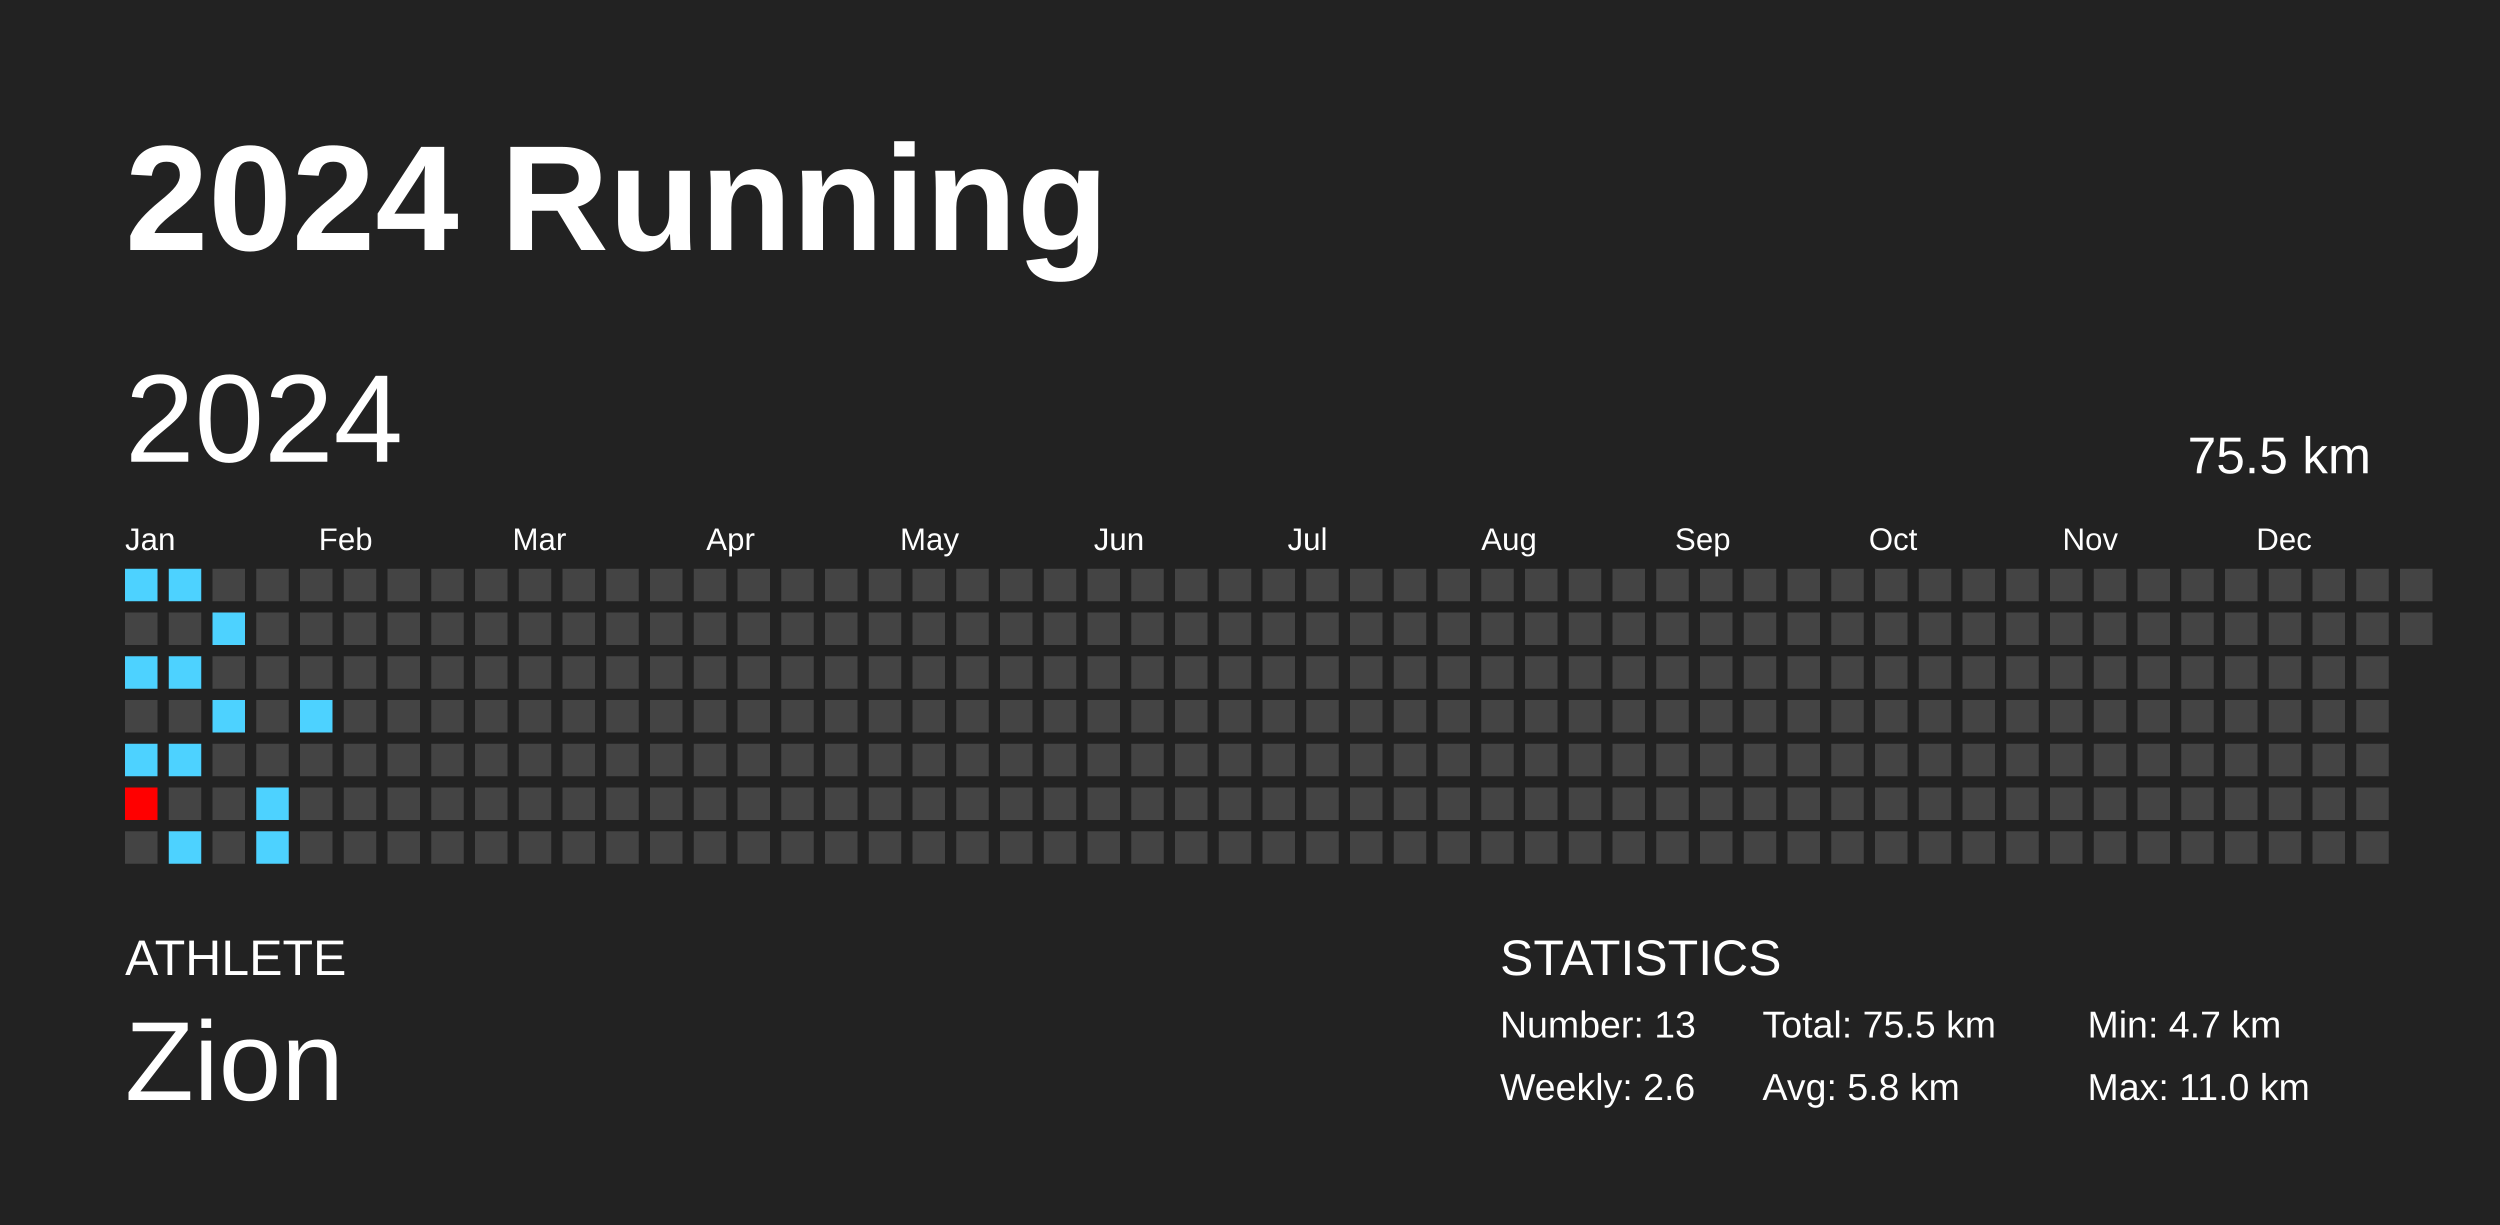
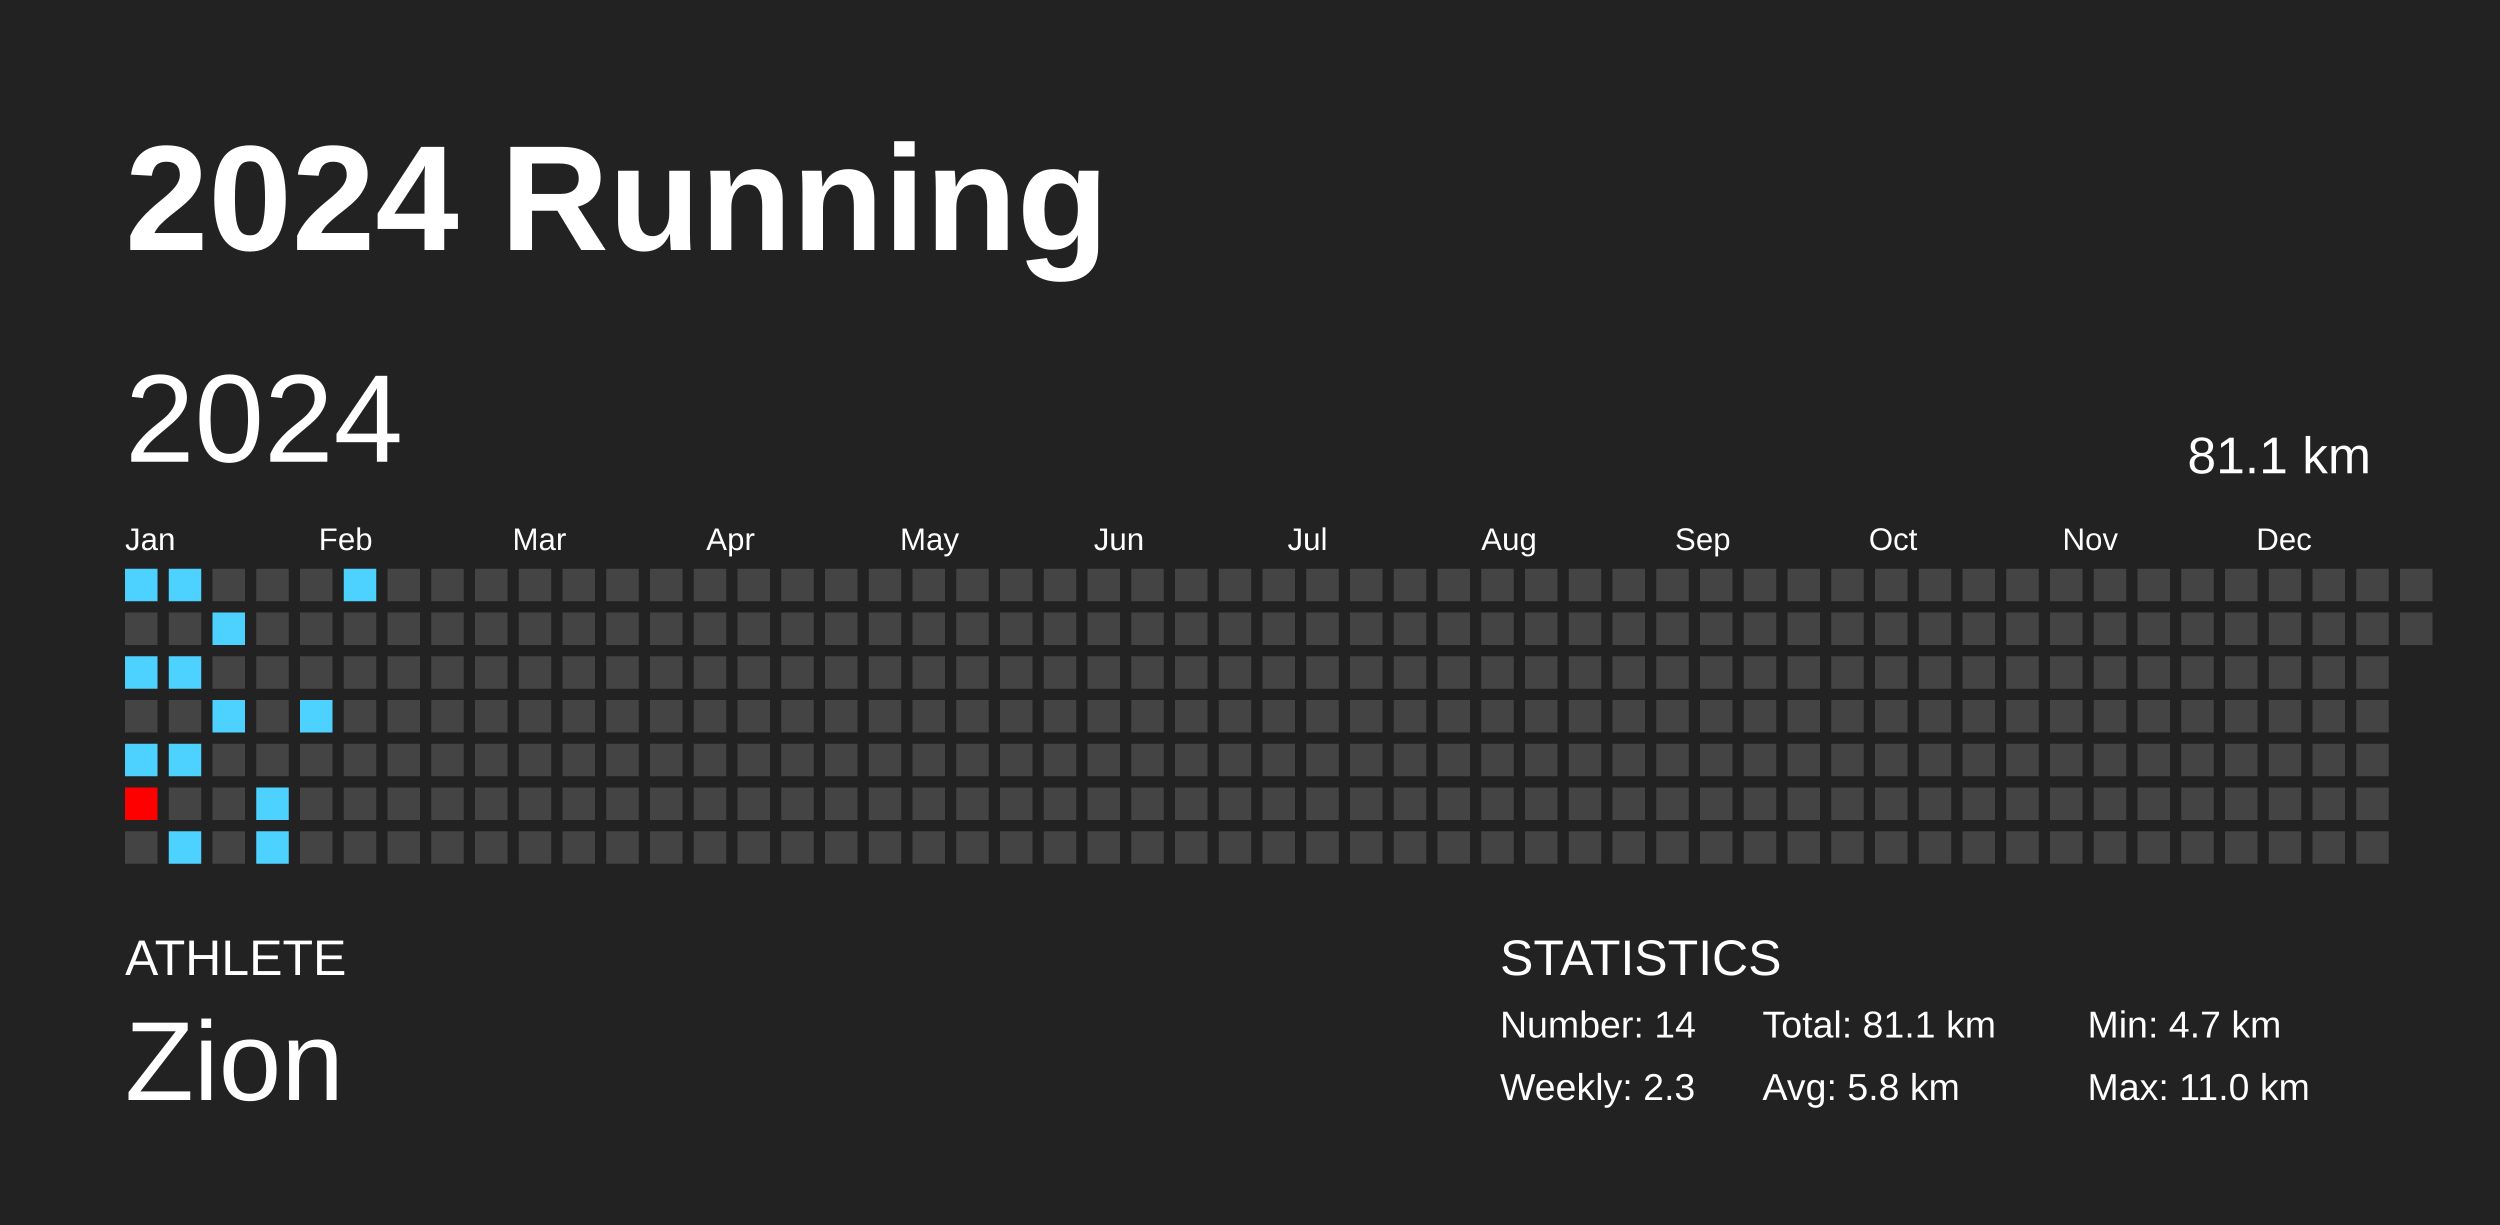
<svg xmlns="http://www.w3.org/2000/svg" baseProfile="full" height="98mm" version="1.1" viewBox="0,0,200,98" width="200mm">
  <defs />
  <rect fill="#222222" height="98" width="200" x="0" y="0" />
  <text fill="#FFFFFF" style="font-size:12px; font-family:Arial; font-weight:bold;" x="10" y="20">2024 Running</text>
  <text fill="#FFFFFF" style="font-size:4px; font-family:Arial" x="10" y="78">ATHLETE</text>
  <text fill="#FFFFFF" style="font-size:9px; font-family:Arial" x="10" y="88">Zion</text>
  <text fill="#FFFFFF" style="font-size:4px; font-family:Arial" x="120" y="78">STATISTICS</text>
-   <text fill="#FFFFFF" style="font-size:3px; font-family:Arial" x="120" y="83">Number: 13</text>
-   <text fill="#FFFFFF" style="font-size:3px; font-family:Arial" x="120" y="88">Weekly: 2.6</text>
-   <text fill="#FFFFFF" style="font-size:3px; font-family:Arial" x="141" y="83">Total: 75.5 km</text>
+   <text fill="#FFFFFF" style="font-size:3px; font-family:Arial" x="120" y="83">Number: 14</text>
+   <text fill="#FFFFFF" style="font-size:3px; font-family:Arial" x="120" y="88">Weekly: 2.3</text>
+   <text fill="#FFFFFF" style="font-size:3px; font-family:Arial" x="141" y="83">Total: 81.1 km</text>
  <text fill="#FFFFFF" style="font-size:3px; font-family:Arial" x="141" y="88">Avg: 5.8 km</text>
  <text fill="#FFFFFF" style="font-size:3px; font-family:Arial" x="167" y="83">Min: 4.7 km</text>
  <text fill="#FFFFFF" style="font-size:3px; font-family:Arial" x="167" y="88">Max: 11.0 km</text>
  <text dominant-baseline="hanging" fill="#FFFFFF" style="font-size:10.0px; font-family:Arial;" x="10" y="30">2024</text>
-   <text dominant-baseline="hanging" fill="#FFFFFF" style="font-size:4.125px; font-family:Arial;" x="175" y="35">75.5 km</text>
+   <text dominant-baseline="hanging" fill="#FFFFFF" style="font-size:4.125px; font-family:Arial;" x="175" y="35">81.1 km</text>
  <text fill="#FFFFFF" style="font-size:2.5px; font-family:Arial" x="10.0" y="44">Jan</text>
  <text fill="#FFFFFF" style="font-size:2.5px; font-family:Arial" x="25.5" y="44">Feb</text>
  <text fill="#FFFFFF" style="font-size:2.5px; font-family:Arial" x="41.0" y="44">Mar</text>
  <text fill="#FFFFFF" style="font-size:2.5px; font-family:Arial" x="56.5" y="44">Apr</text>
  <text fill="#FFFFFF" style="font-size:2.5px; font-family:Arial" x="72.0" y="44">May</text>
  <text fill="#FFFFFF" style="font-size:2.5px; font-family:Arial" x="87.5" y="44">Jun</text>
  <text fill="#FFFFFF" style="font-size:2.5px; font-family:Arial" x="103.0" y="44">Jul</text>
  <text fill="#FFFFFF" style="font-size:2.5px; font-family:Arial" x="118.5" y="44">Aug</text>
  <text fill="#FFFFFF" style="font-size:2.5px; font-family:Arial" x="134.0" y="44">Sep</text>
  <text fill="#FFFFFF" style="font-size:2.5px; font-family:Arial" x="149.5" y="44">Oct</text>
  <text fill="#FFFFFF" style="font-size:2.5px; font-family:Arial" x="165.0" y="44">Nov</text>
  <text fill="#FFFFFF" style="font-size:2.5px; font-family:Arial" x="180.5" y="44">Dec</text>
  <rect fill="#4dd2ff" height="2.6" width="2.6" x="10.0" y="45.5" />
  <rect fill="#444444" height="2.6" width="2.6" x="10.0" y="49.0" />
  <rect fill="#4dd2ff" height="2.6" width="2.6" x="10.0" y="52.5" />
  <rect fill="#444444" height="2.6" width="2.6" x="10.0" y="56.0" />
  <rect fill="#4dd2ff" height="2.6" width="2.6" x="10.0" y="59.5" />
  <rect fill="#ff0000" height="2.6" width="2.6" x="10.0" y="63.0" />
  <rect fill="#444444" height="2.6" width="2.6" x="10.0" y="66.5" />
  <rect fill="#4dd2ff" height="2.6" width="2.6" x="13.5" y="45.5" />
  <rect fill="#444444" height="2.6" width="2.6" x="13.5" y="49.0" />
  <rect fill="#4dd2ff" height="2.6" width="2.6" x="13.5" y="52.5" />
  <rect fill="#444444" height="2.6" width="2.6" x="13.5" y="56.0" />
  <rect fill="#4dd2ff" height="2.6" width="2.6" x="13.5" y="59.5" />
  <rect fill="#444444" height="2.6" width="2.6" x="13.5" y="63.0" />
  <rect fill="#4dd2ff" height="2.6" width="2.6" x="13.5" y="66.5" />
  <rect fill="#444444" height="2.6" width="2.6" x="17.0" y="45.5" />
  <rect fill="#4dd2ff" height="2.6" width="2.6" x="17.0" y="49.0" />
  <rect fill="#444444" height="2.6" width="2.6" x="17.0" y="52.5" />
  <rect fill="#4dd2ff" height="2.6" width="2.6" x="17.0" y="56.0" />
  <rect fill="#444444" height="2.6" width="2.6" x="17.0" y="59.5" />
  <rect fill="#444444" height="2.6" width="2.6" x="17.0" y="63.0" />
  <rect fill="#444444" height="2.6" width="2.6" x="17.0" y="66.5" />
  <rect fill="#444444" height="2.6" width="2.6" x="20.5" y="45.5" />
  <rect fill="#444444" height="2.6" width="2.6" x="20.5" y="49.0" />
  <rect fill="#444444" height="2.6" width="2.6" x="20.5" y="52.5" />
  <rect fill="#444444" height="2.6" width="2.6" x="20.5" y="56.0" />
  <rect fill="#444444" height="2.6" width="2.6" x="20.5" y="59.5" />
  <rect fill="#4dd2ff" height="2.6" width="2.6" x="20.5" y="63.0" />
  <rect fill="#4dd2ff" height="2.6" width="2.6" x="20.5" y="66.5" />
  <rect fill="#444444" height="2.6" width="2.6" x="24.0" y="45.5" />
  <rect fill="#444444" height="2.6" width="2.6" x="24.0" y="49.0" />
  <rect fill="#444444" height="2.6" width="2.6" x="24.0" y="52.5" />
  <rect fill="#4dd2ff" height="2.6" width="2.6" x="24.0" y="56.0" />
  <rect fill="#444444" height="2.6" width="2.6" x="24.0" y="59.5" />
  <rect fill="#444444" height="2.6" width="2.6" x="24.0" y="63.0" />
  <rect fill="#444444" height="2.6" width="2.6" x="24.0" y="66.5" />
-   <rect fill="#444444" height="2.6" width="2.6" x="27.5" y="45.5" />
+   <rect fill="#4dd2ff" height="2.6" width="2.6" x="27.5" y="45.5" />
  <rect fill="#444444" height="2.6" width="2.6" x="27.5" y="49.0" />
  <rect fill="#444444" height="2.6" width="2.6" x="27.5" y="52.5" />
  <rect fill="#444444" height="2.6" width="2.6" x="27.5" y="56.0" />
  <rect fill="#444444" height="2.6" width="2.6" x="27.5" y="59.5" />
  <rect fill="#444444" height="2.6" width="2.6" x="27.5" y="63.0" />
  <rect fill="#444444" height="2.6" width="2.6" x="27.5" y="66.5" />
  <rect fill="#444444" height="2.6" width="2.6" x="31.0" y="45.5" />
  <rect fill="#444444" height="2.6" width="2.6" x="31.0" y="49.0" />
  <rect fill="#444444" height="2.6" width="2.6" x="31.0" y="52.5" />
  <rect fill="#444444" height="2.6" width="2.6" x="31.0" y="56.0" />
  <rect fill="#444444" height="2.6" width="2.6" x="31.0" y="59.5" />
  <rect fill="#444444" height="2.6" width="2.6" x="31.0" y="63.0" />
  <rect fill="#444444" height="2.6" width="2.6" x="31.0" y="66.5" />
  <rect fill="#444444" height="2.6" width="2.6" x="34.5" y="45.5" />
  <rect fill="#444444" height="2.6" width="2.6" x="34.5" y="49.0" />
  <rect fill="#444444" height="2.6" width="2.6" x="34.5" y="52.5" />
  <rect fill="#444444" height="2.6" width="2.6" x="34.5" y="56.0" />
  <rect fill="#444444" height="2.6" width="2.6" x="34.5" y="59.5" />
  <rect fill="#444444" height="2.6" width="2.6" x="34.5" y="63.0" />
  <rect fill="#444444" height="2.6" width="2.6" x="34.5" y="66.5" />
  <rect fill="#444444" height="2.6" width="2.6" x="38.0" y="45.5" />
  <rect fill="#444444" height="2.6" width="2.6" x="38.0" y="49.0" />
  <rect fill="#444444" height="2.6" width="2.6" x="38.0" y="52.5" />
  <rect fill="#444444" height="2.6" width="2.6" x="38.0" y="56.0" />
  <rect fill="#444444" height="2.6" width="2.6" x="38.0" y="59.5" />
  <rect fill="#444444" height="2.6" width="2.6" x="38.0" y="63.0" />
  <rect fill="#444444" height="2.6" width="2.6" x="38.0" y="66.5" />
  <rect fill="#444444" height="2.6" width="2.6" x="41.5" y="45.5" />
  <rect fill="#444444" height="2.6" width="2.6" x="41.5" y="49.0" />
  <rect fill="#444444" height="2.6" width="2.6" x="41.5" y="52.5" />
  <rect fill="#444444" height="2.6" width="2.6" x="41.5" y="56.0" />
  <rect fill="#444444" height="2.6" width="2.6" x="41.5" y="59.5" />
  <rect fill="#444444" height="2.6" width="2.6" x="41.5" y="63.0" />
  <rect fill="#444444" height="2.6" width="2.6" x="41.5" y="66.5" />
  <rect fill="#444444" height="2.6" width="2.6" x="45.0" y="45.5" />
  <rect fill="#444444" height="2.6" width="2.6" x="45.0" y="49.0" />
  <rect fill="#444444" height="2.6" width="2.6" x="45.0" y="52.5" />
  <rect fill="#444444" height="2.6" width="2.6" x="45.0" y="56.0" />
  <rect fill="#444444" height="2.6" width="2.6" x="45.0" y="59.5" />
  <rect fill="#444444" height="2.6" width="2.6" x="45.0" y="63.0" />
  <rect fill="#444444" height="2.6" width="2.6" x="45.0" y="66.5" />
  <rect fill="#444444" height="2.6" width="2.6" x="48.5" y="45.5" />
  <rect fill="#444444" height="2.6" width="2.6" x="48.5" y="49.0" />
  <rect fill="#444444" height="2.6" width="2.6" x="48.5" y="52.5" />
  <rect fill="#444444" height="2.6" width="2.6" x="48.5" y="56.0" />
  <rect fill="#444444" height="2.6" width="2.6" x="48.5" y="59.5" />
  <rect fill="#444444" height="2.6" width="2.6" x="48.5" y="63.0" />
  <rect fill="#444444" height="2.6" width="2.6" x="48.5" y="66.5" />
  <rect fill="#444444" height="2.6" width="2.6" x="52.0" y="45.5" />
  <rect fill="#444444" height="2.6" width="2.6" x="52.0" y="49.0" />
  <rect fill="#444444" height="2.6" width="2.6" x="52.0" y="52.5" />
  <rect fill="#444444" height="2.6" width="2.6" x="52.0" y="56.0" />
  <rect fill="#444444" height="2.6" width="2.6" x="52.0" y="59.5" />
  <rect fill="#444444" height="2.6" width="2.6" x="52.0" y="63.0" />
  <rect fill="#444444" height="2.6" width="2.6" x="52.0" y="66.5" />
  <rect fill="#444444" height="2.6" width="2.6" x="55.5" y="45.5" />
  <rect fill="#444444" height="2.6" width="2.6" x="55.5" y="49.0" />
  <rect fill="#444444" height="2.6" width="2.6" x="55.5" y="52.5" />
  <rect fill="#444444" height="2.6" width="2.6" x="55.5" y="56.0" />
  <rect fill="#444444" height="2.6" width="2.6" x="55.5" y="59.5" />
  <rect fill="#444444" height="2.6" width="2.6" x="55.5" y="63.0" />
  <rect fill="#444444" height="2.6" width="2.6" x="55.5" y="66.5" />
  <rect fill="#444444" height="2.6" width="2.6" x="59.0" y="45.5" />
  <rect fill="#444444" height="2.6" width="2.6" x="59.0" y="49.0" />
  <rect fill="#444444" height="2.6" width="2.6" x="59.0" y="52.5" />
  <rect fill="#444444" height="2.6" width="2.6" x="59.0" y="56.0" />
  <rect fill="#444444" height="2.6" width="2.6" x="59.0" y="59.5" />
  <rect fill="#444444" height="2.6" width="2.6" x="59.0" y="63.0" />
  <rect fill="#444444" height="2.6" width="2.6" x="59.0" y="66.5" />
  <rect fill="#444444" height="2.6" width="2.6" x="62.5" y="45.5" />
  <rect fill="#444444" height="2.6" width="2.6" x="62.5" y="49.0" />
  <rect fill="#444444" height="2.6" width="2.6" x="62.5" y="52.5" />
  <rect fill="#444444" height="2.6" width="2.6" x="62.5" y="56.0" />
  <rect fill="#444444" height="2.6" width="2.6" x="62.5" y="59.5" />
  <rect fill="#444444" height="2.6" width="2.6" x="62.5" y="63.0" />
  <rect fill="#444444" height="2.6" width="2.6" x="62.5" y="66.5" />
  <rect fill="#444444" height="2.6" width="2.6" x="66.0" y="45.5" />
  <rect fill="#444444" height="2.6" width="2.6" x="66.0" y="49.0" />
  <rect fill="#444444" height="2.6" width="2.6" x="66.0" y="52.5" />
  <rect fill="#444444" height="2.6" width="2.6" x="66.0" y="56.0" />
  <rect fill="#444444" height="2.6" width="2.6" x="66.0" y="59.5" />
  <rect fill="#444444" height="2.6" width="2.6" x="66.0" y="63.0" />
  <rect fill="#444444" height="2.6" width="2.6" x="66.0" y="66.5" />
  <rect fill="#444444" height="2.6" width="2.6" x="69.5" y="45.5" />
  <rect fill="#444444" height="2.6" width="2.6" x="69.5" y="49.0" />
  <rect fill="#444444" height="2.6" width="2.6" x="69.5" y="52.5" />
  <rect fill="#444444" height="2.6" width="2.6" x="69.5" y="56.0" />
  <rect fill="#444444" height="2.6" width="2.6" x="69.5" y="59.5" />
  <rect fill="#444444" height="2.6" width="2.6" x="69.5" y="63.0" />
  <rect fill="#444444" height="2.6" width="2.6" x="69.5" y="66.5" />
  <rect fill="#444444" height="2.6" width="2.6" x="73.0" y="45.5" />
  <rect fill="#444444" height="2.6" width="2.6" x="73.0" y="49.0" />
  <rect fill="#444444" height="2.6" width="2.6" x="73.0" y="52.5" />
  <rect fill="#444444" height="2.6" width="2.6" x="73.0" y="56.0" />
  <rect fill="#444444" height="2.6" width="2.6" x="73.0" y="59.5" />
  <rect fill="#444444" height="2.6" width="2.6" x="73.0" y="63.0" />
  <rect fill="#444444" height="2.6" width="2.6" x="73.0" y="66.5" />
  <rect fill="#444444" height="2.6" width="2.6" x="76.5" y="45.5" />
  <rect fill="#444444" height="2.6" width="2.6" x="76.5" y="49.0" />
  <rect fill="#444444" height="2.6" width="2.6" x="76.5" y="52.5" />
  <rect fill="#444444" height="2.6" width="2.6" x="76.5" y="56.0" />
  <rect fill="#444444" height="2.6" width="2.6" x="76.5" y="59.5" />
  <rect fill="#444444" height="2.6" width="2.6" x="76.5" y="63.0" />
  <rect fill="#444444" height="2.6" width="2.6" x="76.5" y="66.5" />
  <rect fill="#444444" height="2.6" width="2.6" x="80.0" y="45.5" />
  <rect fill="#444444" height="2.6" width="2.6" x="80.0" y="49.0" />
  <rect fill="#444444" height="2.6" width="2.6" x="80.0" y="52.5" />
  <rect fill="#444444" height="2.6" width="2.6" x="80.0" y="56.0" />
  <rect fill="#444444" height="2.6" width="2.6" x="80.0" y="59.5" />
  <rect fill="#444444" height="2.6" width="2.6" x="80.0" y="63.0" />
  <rect fill="#444444" height="2.6" width="2.6" x="80.0" y="66.5" />
  <rect fill="#444444" height="2.6" width="2.6" x="83.5" y="45.5" />
  <rect fill="#444444" height="2.6" width="2.6" x="83.5" y="49.0" />
  <rect fill="#444444" height="2.6" width="2.6" x="83.5" y="52.5" />
  <rect fill="#444444" height="2.6" width="2.6" x="83.5" y="56.0" />
  <rect fill="#444444" height="2.6" width="2.6" x="83.5" y="59.5" />
  <rect fill="#444444" height="2.6" width="2.6" x="83.5" y="63.0" />
  <rect fill="#444444" height="2.6" width="2.6" x="83.5" y="66.5" />
  <rect fill="#444444" height="2.6" width="2.6" x="87.0" y="45.5" />
  <rect fill="#444444" height="2.6" width="2.6" x="87.0" y="49.0" />
  <rect fill="#444444" height="2.6" width="2.6" x="87.0" y="52.5" />
  <rect fill="#444444" height="2.6" width="2.6" x="87.0" y="56.0" />
  <rect fill="#444444" height="2.6" width="2.6" x="87.0" y="59.5" />
  <rect fill="#444444" height="2.6" width="2.6" x="87.0" y="63.0" />
  <rect fill="#444444" height="2.6" width="2.6" x="87.0" y="66.5" />
  <rect fill="#444444" height="2.6" width="2.6" x="90.5" y="45.5" />
  <rect fill="#444444" height="2.6" width="2.6" x="90.5" y="49.0" />
  <rect fill="#444444" height="2.6" width="2.6" x="90.5" y="52.5" />
  <rect fill="#444444" height="2.6" width="2.6" x="90.5" y="56.0" />
  <rect fill="#444444" height="2.6" width="2.6" x="90.5" y="59.5" />
  <rect fill="#444444" height="2.6" width="2.6" x="90.5" y="63.0" />
  <rect fill="#444444" height="2.6" width="2.6" x="90.5" y="66.5" />
  <rect fill="#444444" height="2.6" width="2.6" x="94.0" y="45.5" />
  <rect fill="#444444" height="2.6" width="2.6" x="94.0" y="49.0" />
  <rect fill="#444444" height="2.6" width="2.6" x="94.0" y="52.5" />
  <rect fill="#444444" height="2.6" width="2.6" x="94.0" y="56.0" />
  <rect fill="#444444" height="2.6" width="2.6" x="94.0" y="59.5" />
  <rect fill="#444444" height="2.6" width="2.6" x="94.0" y="63.0" />
  <rect fill="#444444" height="2.6" width="2.6" x="94.0" y="66.5" />
  <rect fill="#444444" height="2.6" width="2.6" x="97.5" y="45.5" />
  <rect fill="#444444" height="2.6" width="2.6" x="97.5" y="49.0" />
  <rect fill="#444444" height="2.6" width="2.6" x="97.5" y="52.5" />
  <rect fill="#444444" height="2.6" width="2.6" x="97.5" y="56.0" />
  <rect fill="#444444" height="2.6" width="2.6" x="97.5" y="59.5" />
  <rect fill="#444444" height="2.6" width="2.6" x="97.5" y="63.0" />
  <rect fill="#444444" height="2.6" width="2.6" x="97.5" y="66.5" />
  <rect fill="#444444" height="2.6" width="2.6" x="101.0" y="45.5" />
  <rect fill="#444444" height="2.6" width="2.6" x="101.0" y="49.0" />
  <rect fill="#444444" height="2.6" width="2.6" x="101.0" y="52.5" />
  <rect fill="#444444" height="2.6" width="2.6" x="101.0" y="56.0" />
  <rect fill="#444444" height="2.6" width="2.6" x="101.0" y="59.5" />
  <rect fill="#444444" height="2.6" width="2.6" x="101.0" y="63.0" />
  <rect fill="#444444" height="2.6" width="2.6" x="101.0" y="66.5" />
  <rect fill="#444444" height="2.6" width="2.6" x="104.5" y="45.5" />
  <rect fill="#444444" height="2.6" width="2.6" x="104.5" y="49.0" />
  <rect fill="#444444" height="2.6" width="2.6" x="104.5" y="52.5" />
  <rect fill="#444444" height="2.6" width="2.6" x="104.5" y="56.0" />
  <rect fill="#444444" height="2.6" width="2.6" x="104.5" y="59.5" />
  <rect fill="#444444" height="2.6" width="2.6" x="104.5" y="63.0" />
  <rect fill="#444444" height="2.6" width="2.6" x="104.5" y="66.5" />
  <rect fill="#444444" height="2.6" width="2.6" x="108.0" y="45.5" />
  <rect fill="#444444" height="2.6" width="2.6" x="108.0" y="49.0" />
  <rect fill="#444444" height="2.6" width="2.6" x="108.0" y="52.5" />
  <rect fill="#444444" height="2.6" width="2.6" x="108.0" y="56.0" />
  <rect fill="#444444" height="2.6" width="2.6" x="108.0" y="59.5" />
  <rect fill="#444444" height="2.6" width="2.6" x="108.0" y="63.0" />
  <rect fill="#444444" height="2.6" width="2.6" x="108.0" y="66.5" />
  <rect fill="#444444" height="2.6" width="2.6" x="111.5" y="45.5" />
  <rect fill="#444444" height="2.6" width="2.6" x="111.5" y="49.0" />
  <rect fill="#444444" height="2.6" width="2.6" x="111.5" y="52.5" />
  <rect fill="#444444" height="2.6" width="2.6" x="111.5" y="56.0" />
  <rect fill="#444444" height="2.6" width="2.6" x="111.5" y="59.5" />
  <rect fill="#444444" height="2.6" width="2.6" x="111.5" y="63.0" />
  <rect fill="#444444" height="2.6" width="2.6" x="111.5" y="66.5" />
  <rect fill="#444444" height="2.6" width="2.6" x="115.0" y="45.5" />
  <rect fill="#444444" height="2.6" width="2.6" x="115.0" y="49.0" />
  <rect fill="#444444" height="2.6" width="2.6" x="115.0" y="52.5" />
  <rect fill="#444444" height="2.6" width="2.6" x="115.0" y="56.0" />
  <rect fill="#444444" height="2.6" width="2.6" x="115.0" y="59.5" />
  <rect fill="#444444" height="2.6" width="2.6" x="115.0" y="63.0" />
  <rect fill="#444444" height="2.6" width="2.6" x="115.0" y="66.5" />
  <rect fill="#444444" height="2.6" width="2.6" x="118.5" y="45.5" />
  <rect fill="#444444" height="2.6" width="2.6" x="118.5" y="49.0" />
  <rect fill="#444444" height="2.6" width="2.6" x="118.5" y="52.5" />
  <rect fill="#444444" height="2.6" width="2.6" x="118.5" y="56.0" />
  <rect fill="#444444" height="2.6" width="2.6" x="118.5" y="59.5" />
  <rect fill="#444444" height="2.6" width="2.6" x="118.5" y="63.0" />
  <rect fill="#444444" height="2.6" width="2.6" x="118.5" y="66.5" />
  <rect fill="#444444" height="2.6" width="2.6" x="122.0" y="45.5" />
  <rect fill="#444444" height="2.6" width="2.6" x="122.0" y="49.0" />
  <rect fill="#444444" height="2.6" width="2.6" x="122.0" y="52.5" />
  <rect fill="#444444" height="2.6" width="2.6" x="122.0" y="56.0" />
  <rect fill="#444444" height="2.6" width="2.6" x="122.0" y="59.5" />
  <rect fill="#444444" height="2.6" width="2.6" x="122.0" y="63.0" />
  <rect fill="#444444" height="2.6" width="2.6" x="122.0" y="66.5" />
  <rect fill="#444444" height="2.6" width="2.6" x="125.5" y="45.5" />
  <rect fill="#444444" height="2.6" width="2.6" x="125.5" y="49.0" />
  <rect fill="#444444" height="2.6" width="2.6" x="125.5" y="52.5" />
  <rect fill="#444444" height="2.6" width="2.6" x="125.5" y="56.0" />
  <rect fill="#444444" height="2.6" width="2.6" x="125.5" y="59.5" />
  <rect fill="#444444" height="2.6" width="2.6" x="125.5" y="63.0" />
  <rect fill="#444444" height="2.6" width="2.6" x="125.5" y="66.5" />
  <rect fill="#444444" height="2.6" width="2.6" x="129.0" y="45.5" />
  <rect fill="#444444" height="2.6" width="2.6" x="129.0" y="49.0" />
  <rect fill="#444444" height="2.6" width="2.6" x="129.0" y="52.5" />
  <rect fill="#444444" height="2.6" width="2.6" x="129.0" y="56.0" />
  <rect fill="#444444" height="2.6" width="2.6" x="129.0" y="59.5" />
  <rect fill="#444444" height="2.6" width="2.6" x="129.0" y="63.0" />
  <rect fill="#444444" height="2.6" width="2.6" x="129.0" y="66.5" />
  <rect fill="#444444" height="2.6" width="2.6" x="132.5" y="45.5" />
  <rect fill="#444444" height="2.6" width="2.6" x="132.5" y="49.0" />
  <rect fill="#444444" height="2.6" width="2.6" x="132.5" y="52.5" />
  <rect fill="#444444" height="2.6" width="2.6" x="132.5" y="56.0" />
  <rect fill="#444444" height="2.6" width="2.6" x="132.5" y="59.5" />
  <rect fill="#444444" height="2.6" width="2.6" x="132.5" y="63.0" />
  <rect fill="#444444" height="2.6" width="2.6" x="132.5" y="66.5" />
  <rect fill="#444444" height="2.6" width="2.6" x="136.0" y="45.5" />
  <rect fill="#444444" height="2.6" width="2.6" x="136.0" y="49.0" />
  <rect fill="#444444" height="2.6" width="2.6" x="136.0" y="52.5" />
  <rect fill="#444444" height="2.6" width="2.6" x="136.0" y="56.0" />
  <rect fill="#444444" height="2.6" width="2.6" x="136.0" y="59.5" />
  <rect fill="#444444" height="2.6" width="2.6" x="136.0" y="63.0" />
  <rect fill="#444444" height="2.6" width="2.6" x="136.0" y="66.5" />
  <rect fill="#444444" height="2.6" width="2.6" x="139.5" y="45.5" />
  <rect fill="#444444" height="2.6" width="2.6" x="139.5" y="49.0" />
  <rect fill="#444444" height="2.6" width="2.6" x="139.5" y="52.5" />
  <rect fill="#444444" height="2.6" width="2.6" x="139.5" y="56.0" />
  <rect fill="#444444" height="2.6" width="2.6" x="139.5" y="59.5" />
  <rect fill="#444444" height="2.6" width="2.6" x="139.5" y="63.0" />
  <rect fill="#444444" height="2.6" width="2.6" x="139.5" y="66.5" />
  <rect fill="#444444" height="2.6" width="2.6" x="143.0" y="45.5" />
  <rect fill="#444444" height="2.6" width="2.6" x="143.0" y="49.0" />
  <rect fill="#444444" height="2.6" width="2.6" x="143.0" y="52.5" />
  <rect fill="#444444" height="2.6" width="2.6" x="143.0" y="56.0" />
  <rect fill="#444444" height="2.6" width="2.6" x="143.0" y="59.5" />
  <rect fill="#444444" height="2.6" width="2.6" x="143.0" y="63.0" />
  <rect fill="#444444" height="2.6" width="2.6" x="143.0" y="66.5" />
  <rect fill="#444444" height="2.6" width="2.6" x="146.5" y="45.5" />
  <rect fill="#444444" height="2.6" width="2.6" x="146.5" y="49.0" />
  <rect fill="#444444" height="2.6" width="2.6" x="146.5" y="52.5" />
  <rect fill="#444444" height="2.6" width="2.6" x="146.5" y="56.0" />
  <rect fill="#444444" height="2.6" width="2.6" x="146.5" y="59.5" />
  <rect fill="#444444" height="2.6" width="2.6" x="146.5" y="63.0" />
  <rect fill="#444444" height="2.6" width="2.6" x="146.5" y="66.5" />
  <rect fill="#444444" height="2.6" width="2.6" x="150.0" y="45.5" />
  <rect fill="#444444" height="2.6" width="2.6" x="150.0" y="49.0" />
  <rect fill="#444444" height="2.6" width="2.6" x="150.0" y="52.5" />
  <rect fill="#444444" height="2.6" width="2.6" x="150.0" y="56.0" />
  <rect fill="#444444" height="2.6" width="2.6" x="150.0" y="59.5" />
  <rect fill="#444444" height="2.6" width="2.6" x="150.0" y="63.0" />
  <rect fill="#444444" height="2.6" width="2.6" x="150.0" y="66.5" />
  <rect fill="#444444" height="2.6" width="2.6" x="153.5" y="45.5" />
  <rect fill="#444444" height="2.6" width="2.6" x="153.5" y="49.0" />
  <rect fill="#444444" height="2.6" width="2.6" x="153.5" y="52.5" />
  <rect fill="#444444" height="2.6" width="2.6" x="153.5" y="56.0" />
  <rect fill="#444444" height="2.6" width="2.6" x="153.5" y="59.5" />
  <rect fill="#444444" height="2.6" width="2.6" x="153.5" y="63.0" />
  <rect fill="#444444" height="2.6" width="2.6" x="153.5" y="66.5" />
  <rect fill="#444444" height="2.6" width="2.6" x="157.0" y="45.5" />
  <rect fill="#444444" height="2.6" width="2.6" x="157.0" y="49.0" />
  <rect fill="#444444" height="2.6" width="2.6" x="157.0" y="52.5" />
  <rect fill="#444444" height="2.6" width="2.6" x="157.0" y="56.0" />
  <rect fill="#444444" height="2.6" width="2.6" x="157.0" y="59.5" />
  <rect fill="#444444" height="2.6" width="2.6" x="157.0" y="63.0" />
  <rect fill="#444444" height="2.6" width="2.6" x="157.0" y="66.5" />
  <rect fill="#444444" height="2.6" width="2.6" x="160.5" y="45.5" />
  <rect fill="#444444" height="2.6" width="2.6" x="160.5" y="49.0" />
  <rect fill="#444444" height="2.6" width="2.6" x="160.5" y="52.5" />
  <rect fill="#444444" height="2.6" width="2.6" x="160.5" y="56.0" />
  <rect fill="#444444" height="2.6" width="2.6" x="160.5" y="59.5" />
  <rect fill="#444444" height="2.6" width="2.6" x="160.5" y="63.0" />
  <rect fill="#444444" height="2.6" width="2.6" x="160.5" y="66.5" />
  <rect fill="#444444" height="2.6" width="2.6" x="164.0" y="45.5" />
  <rect fill="#444444" height="2.6" width="2.6" x="164.0" y="49.0" />
  <rect fill="#444444" height="2.6" width="2.6" x="164.0" y="52.5" />
  <rect fill="#444444" height="2.6" width="2.6" x="164.0" y="56.0" />
  <rect fill="#444444" height="2.6" width="2.6" x="164.0" y="59.5" />
  <rect fill="#444444" height="2.6" width="2.6" x="164.0" y="63.0" />
  <rect fill="#444444" height="2.6" width="2.6" x="164.0" y="66.5" />
  <rect fill="#444444" height="2.6" width="2.6" x="167.5" y="45.5" />
  <rect fill="#444444" height="2.6" width="2.6" x="167.5" y="49.0" />
  <rect fill="#444444" height="2.6" width="2.6" x="167.5" y="52.5" />
  <rect fill="#444444" height="2.6" width="2.6" x="167.5" y="56.0" />
  <rect fill="#444444" height="2.6" width="2.6" x="167.5" y="59.5" />
  <rect fill="#444444" height="2.6" width="2.6" x="167.5" y="63.0" />
  <rect fill="#444444" height="2.6" width="2.6" x="167.5" y="66.5" />
  <rect fill="#444444" height="2.6" width="2.6" x="171.0" y="45.5" />
  <rect fill="#444444" height="2.6" width="2.6" x="171.0" y="49.0" />
  <rect fill="#444444" height="2.6" width="2.6" x="171.0" y="52.5" />
  <rect fill="#444444" height="2.6" width="2.6" x="171.0" y="56.0" />
  <rect fill="#444444" height="2.6" width="2.6" x="171.0" y="59.5" />
  <rect fill="#444444" height="2.6" width="2.6" x="171.0" y="63.0" />
  <rect fill="#444444" height="2.6" width="2.6" x="171.0" y="66.5" />
  <rect fill="#444444" height="2.6" width="2.6" x="174.5" y="45.5" />
  <rect fill="#444444" height="2.6" width="2.6" x="174.5" y="49.0" />
  <rect fill="#444444" height="2.6" width="2.6" x="174.5" y="52.5" />
  <rect fill="#444444" height="2.6" width="2.6" x="174.5" y="56.0" />
  <rect fill="#444444" height="2.6" width="2.6" x="174.5" y="59.5" />
  <rect fill="#444444" height="2.6" width="2.6" x="174.5" y="63.0" />
  <rect fill="#444444" height="2.6" width="2.6" x="174.5" y="66.5" />
  <rect fill="#444444" height="2.6" width="2.6" x="178.0" y="45.5" />
  <rect fill="#444444" height="2.6" width="2.6" x="178.0" y="49.0" />
  <rect fill="#444444" height="2.6" width="2.6" x="178.0" y="52.5" />
  <rect fill="#444444" height="2.6" width="2.6" x="178.0" y="56.0" />
  <rect fill="#444444" height="2.6" width="2.6" x="178.0" y="59.5" />
  <rect fill="#444444" height="2.6" width="2.6" x="178.0" y="63.0" />
  <rect fill="#444444" height="2.6" width="2.6" x="178.0" y="66.5" />
  <rect fill="#444444" height="2.6" width="2.6" x="181.5" y="45.5" />
  <rect fill="#444444" height="2.6" width="2.6" x="181.5" y="49.0" />
  <rect fill="#444444" height="2.6" width="2.6" x="181.5" y="52.5" />
  <rect fill="#444444" height="2.6" width="2.6" x="181.5" y="56.0" />
  <rect fill="#444444" height="2.6" width="2.6" x="181.5" y="59.5" />
  <rect fill="#444444" height="2.6" width="2.6" x="181.5" y="63.0" />
  <rect fill="#444444" height="2.6" width="2.6" x="181.5" y="66.5" />
  <rect fill="#444444" height="2.6" width="2.6" x="185.0" y="45.5" />
  <rect fill="#444444" height="2.6" width="2.6" x="185.0" y="49.0" />
  <rect fill="#444444" height="2.6" width="2.6" x="185.0" y="52.5" />
  <rect fill="#444444" height="2.6" width="2.6" x="185.0" y="56.0" />
  <rect fill="#444444" height="2.6" width="2.6" x="185.0" y="59.5" />
  <rect fill="#444444" height="2.6" width="2.6" x="185.0" y="63.0" />
  <rect fill="#444444" height="2.6" width="2.6" x="185.0" y="66.5" />
  <rect fill="#444444" height="2.6" width="2.6" x="188.5" y="45.5" />
  <rect fill="#444444" height="2.6" width="2.6" x="188.5" y="49.0" />
  <rect fill="#444444" height="2.6" width="2.6" x="188.5" y="52.5" />
  <rect fill="#444444" height="2.6" width="2.6" x="188.5" y="56.0" />
  <rect fill="#444444" height="2.6" width="2.6" x="188.5" y="59.5" />
  <rect fill="#444444" height="2.6" width="2.6" x="188.5" y="63.0" />
  <rect fill="#444444" height="2.6" width="2.6" x="188.5" y="66.5" />
  <rect fill="#444444" height="2.6" width="2.6" x="192.0" y="45.5" />
  <rect fill="#444444" height="2.6" width="2.6" x="192.0" y="49.0" />
</svg>
